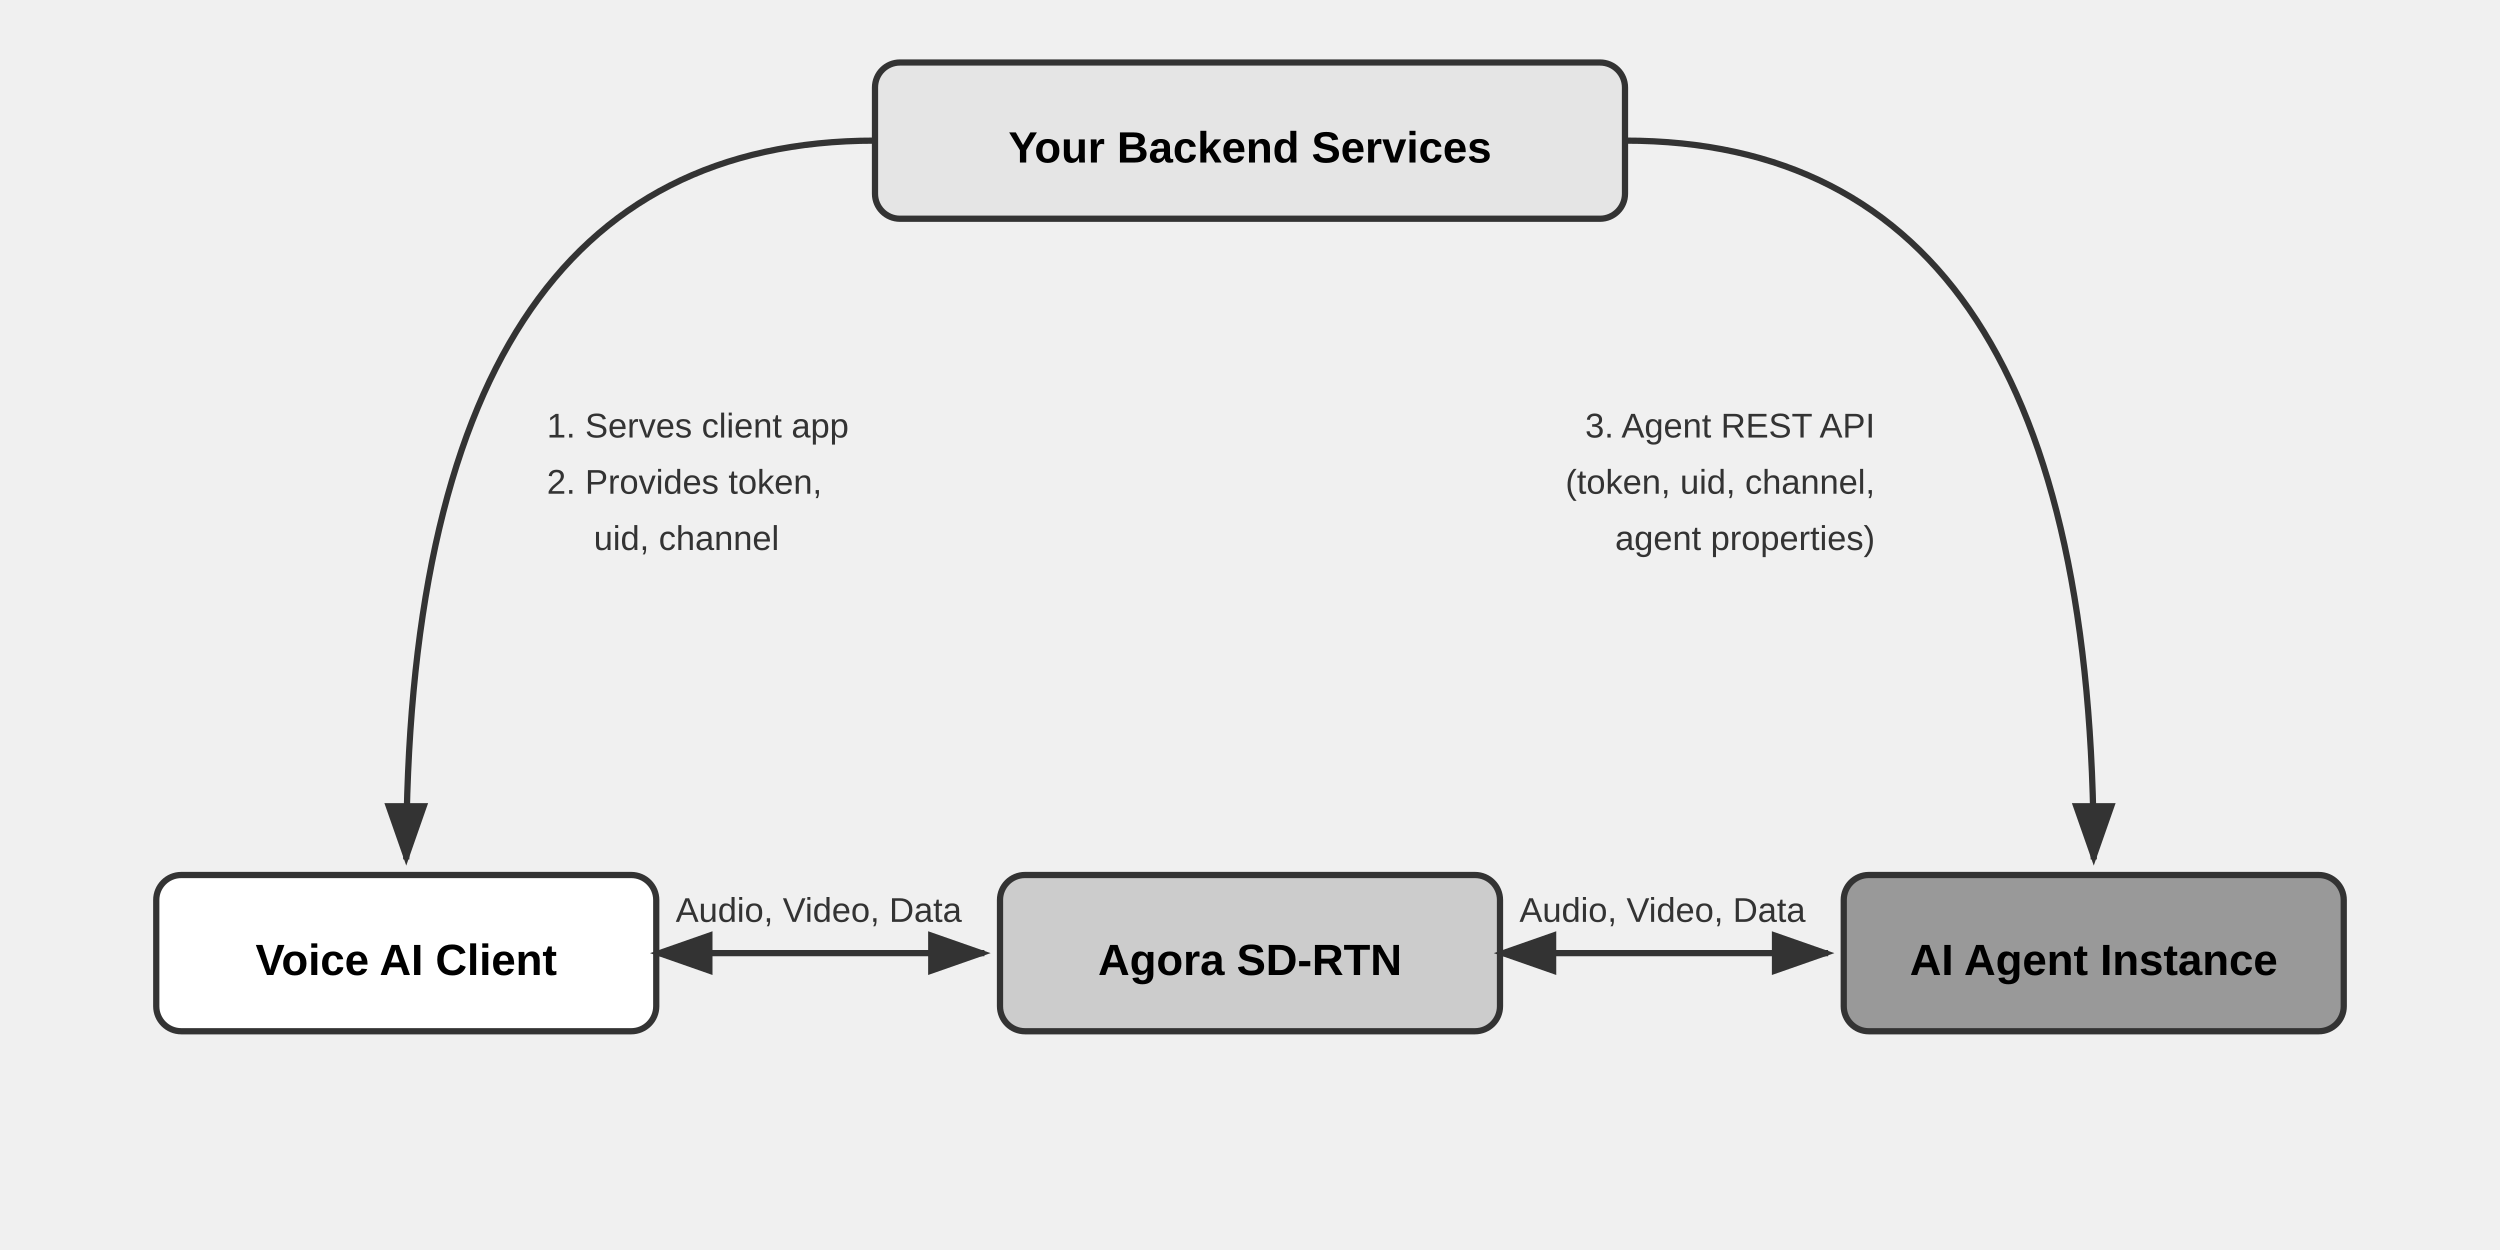
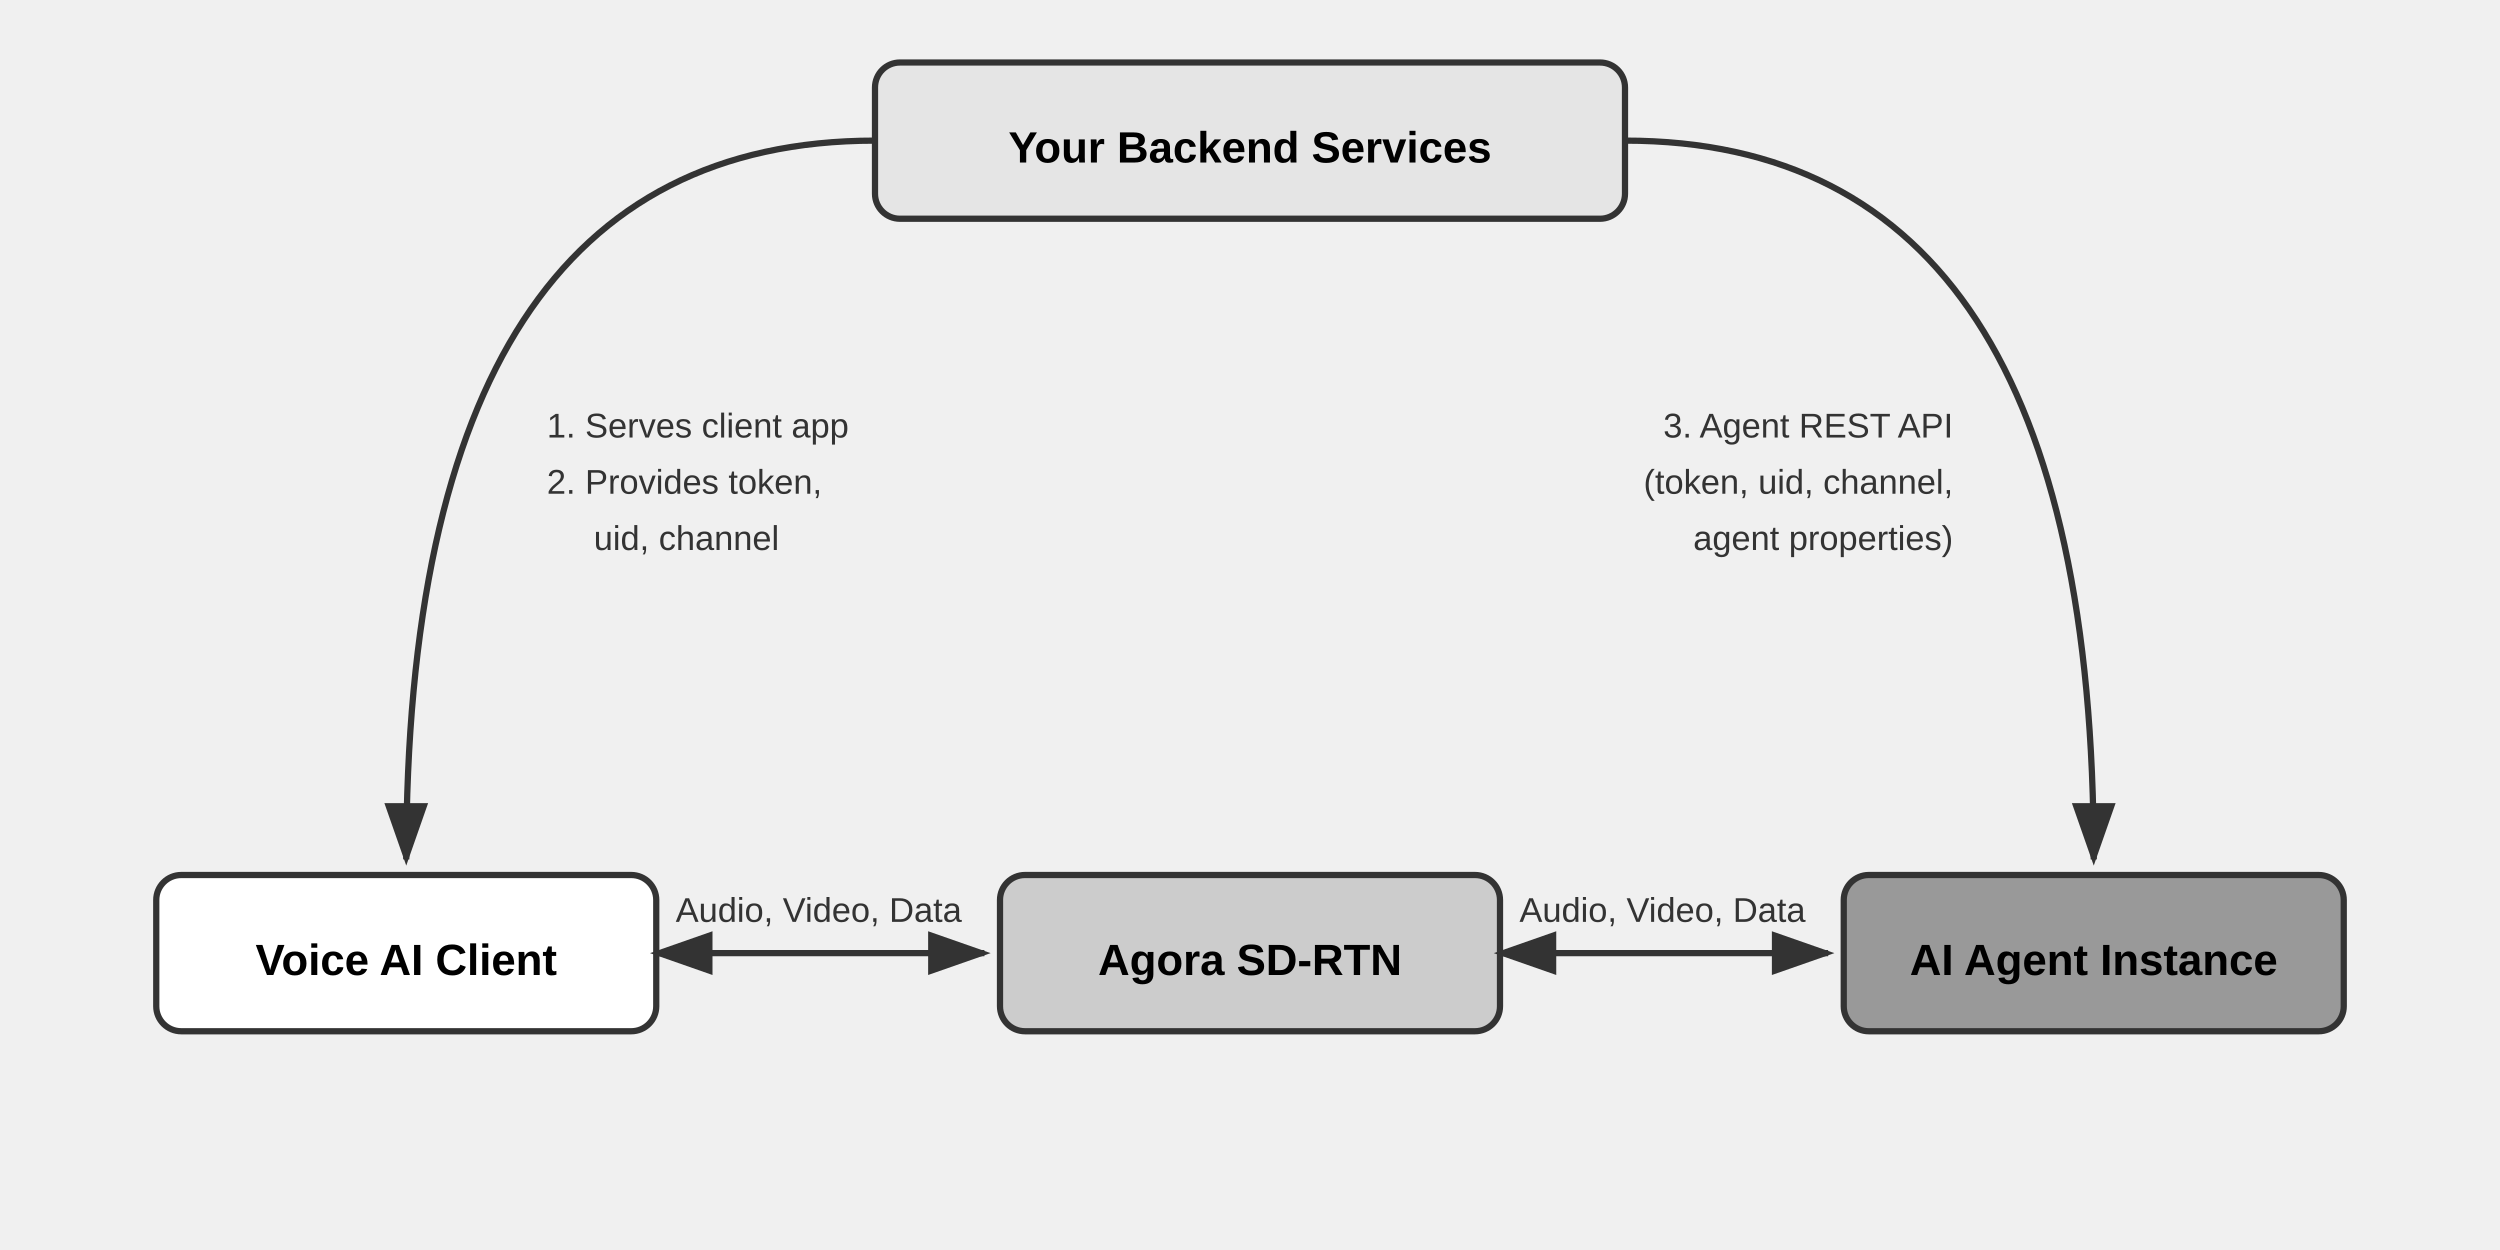
<svg xmlns="http://www.w3.org/2000/svg" viewBox="0 0 800 400">
  <defs>
    <marker id="arrowhead" markerWidth="10" markerHeight="7" refX="9" refY="3.5" orient="auto">
      <polygon points="0 0, 10 3.5, 0 7" fill="#333" />
    </marker>
    <marker id="arrowhead-start" markerWidth="10" markerHeight="7" refX="1" refY="3.5" orient="auto">
      <polygon points="10 0, 0 3.5, 10 7" fill="#333" />
    </marker>
  </defs>
  <rect x="280" y="20" width="240" height="50" rx="8" fill="#E5E5E5" stroke="#333" stroke-width="2" />
  <text x="400" y="52" text-anchor="middle" font-family="Arial, sans-serif" font-size="14" font-weight="bold" fill="#000">Your Backend Services</text>
  <rect x="50" y="280" width="160" height="50" rx="8" fill="#FFFFFF" stroke="#333" stroke-width="2" />
  <text x="130" y="312" text-anchor="middle" font-family="Arial, sans-serif" font-size="14" font-weight="bold" fill="#000">Voice AI Client</text>
  <rect x="320" y="280" width="160" height="50" rx="8" fill="#CCCCCC" stroke="#333" stroke-width="2" />
  <text x="400" y="312" text-anchor="middle" font-family="Arial, sans-serif" font-size="14" font-weight="bold" fill="#000">Agora SD-RTN</text>
  <rect x="590" y="280" width="160" height="50" rx="8" fill="#999999" stroke="#333" stroke-width="2" />
  <text x="670" y="312" text-anchor="middle" font-family="Arial, sans-serif" font-size="14" font-weight="bold" fill="#000">AI Agent Instance</text>
  <path d="M280 45 Q130 45 130 275" fill="none" stroke="#333" stroke-width="2" marker-end="url(#arrowhead)" />
  <text x="175" y="140" font-family="Arial, sans-serif" font-size="11" fill="#333">1. Serves client app</text>
  <text x="175" y="158" font-family="Arial, sans-serif" font-size="11" fill="#333">2. Provides token,</text>
  <text x="190" y="176" font-family="Arial, sans-serif" font-size="11" fill="#333">uid, channel</text>
  <path d="M520 45 Q670 45 670 275" fill="none" stroke="#333" stroke-width="2" marker-end="url(#arrowhead)" />
-   <text x="600" y="140" font-family="Arial, sans-serif" font-size="11" fill="#333" text-anchor="end">3. Agent REST API</text>
-   <text x="600" y="158" font-family="Arial, sans-serif" font-size="11" fill="#333" text-anchor="end">(token, uid, channel,</text>
-   <text x="600" y="176" font-family="Arial, sans-serif" font-size="11" fill="#333" text-anchor="end">agent properties)</text>
+   <text x="625" y="140" font-family="Arial, sans-serif" font-size="11" fill="#333" text-anchor="end">3. Agent REST API</text>
+   <text x="625" y="158" font-family="Arial, sans-serif" font-size="11" fill="#333" text-anchor="end">(token, uid, channel,</text>
+   <text x="625" y="176" font-family="Arial, sans-serif" font-size="11" fill="#333" text-anchor="end">agent properties)</text>
  <line x1="210" y1="305" x2="315" y2="305" stroke="#333" stroke-width="2" marker-end="url(#arrowhead)" marker-start="url(#arrowhead-start)" />
  <text x="262" y="295" text-anchor="middle" font-family="Arial, sans-serif" font-size="11" fill="#333">Audio, Video, Data</text>
  <line x1="480" y1="305" x2="585" y2="305" stroke="#333" stroke-width="2" marker-end="url(#arrowhead)" marker-start="url(#arrowhead-start)" />
  <text x="532" y="295" text-anchor="middle" font-family="Arial, sans-serif" font-size="11" fill="#333">Audio, Video, Data</text>
</svg>
